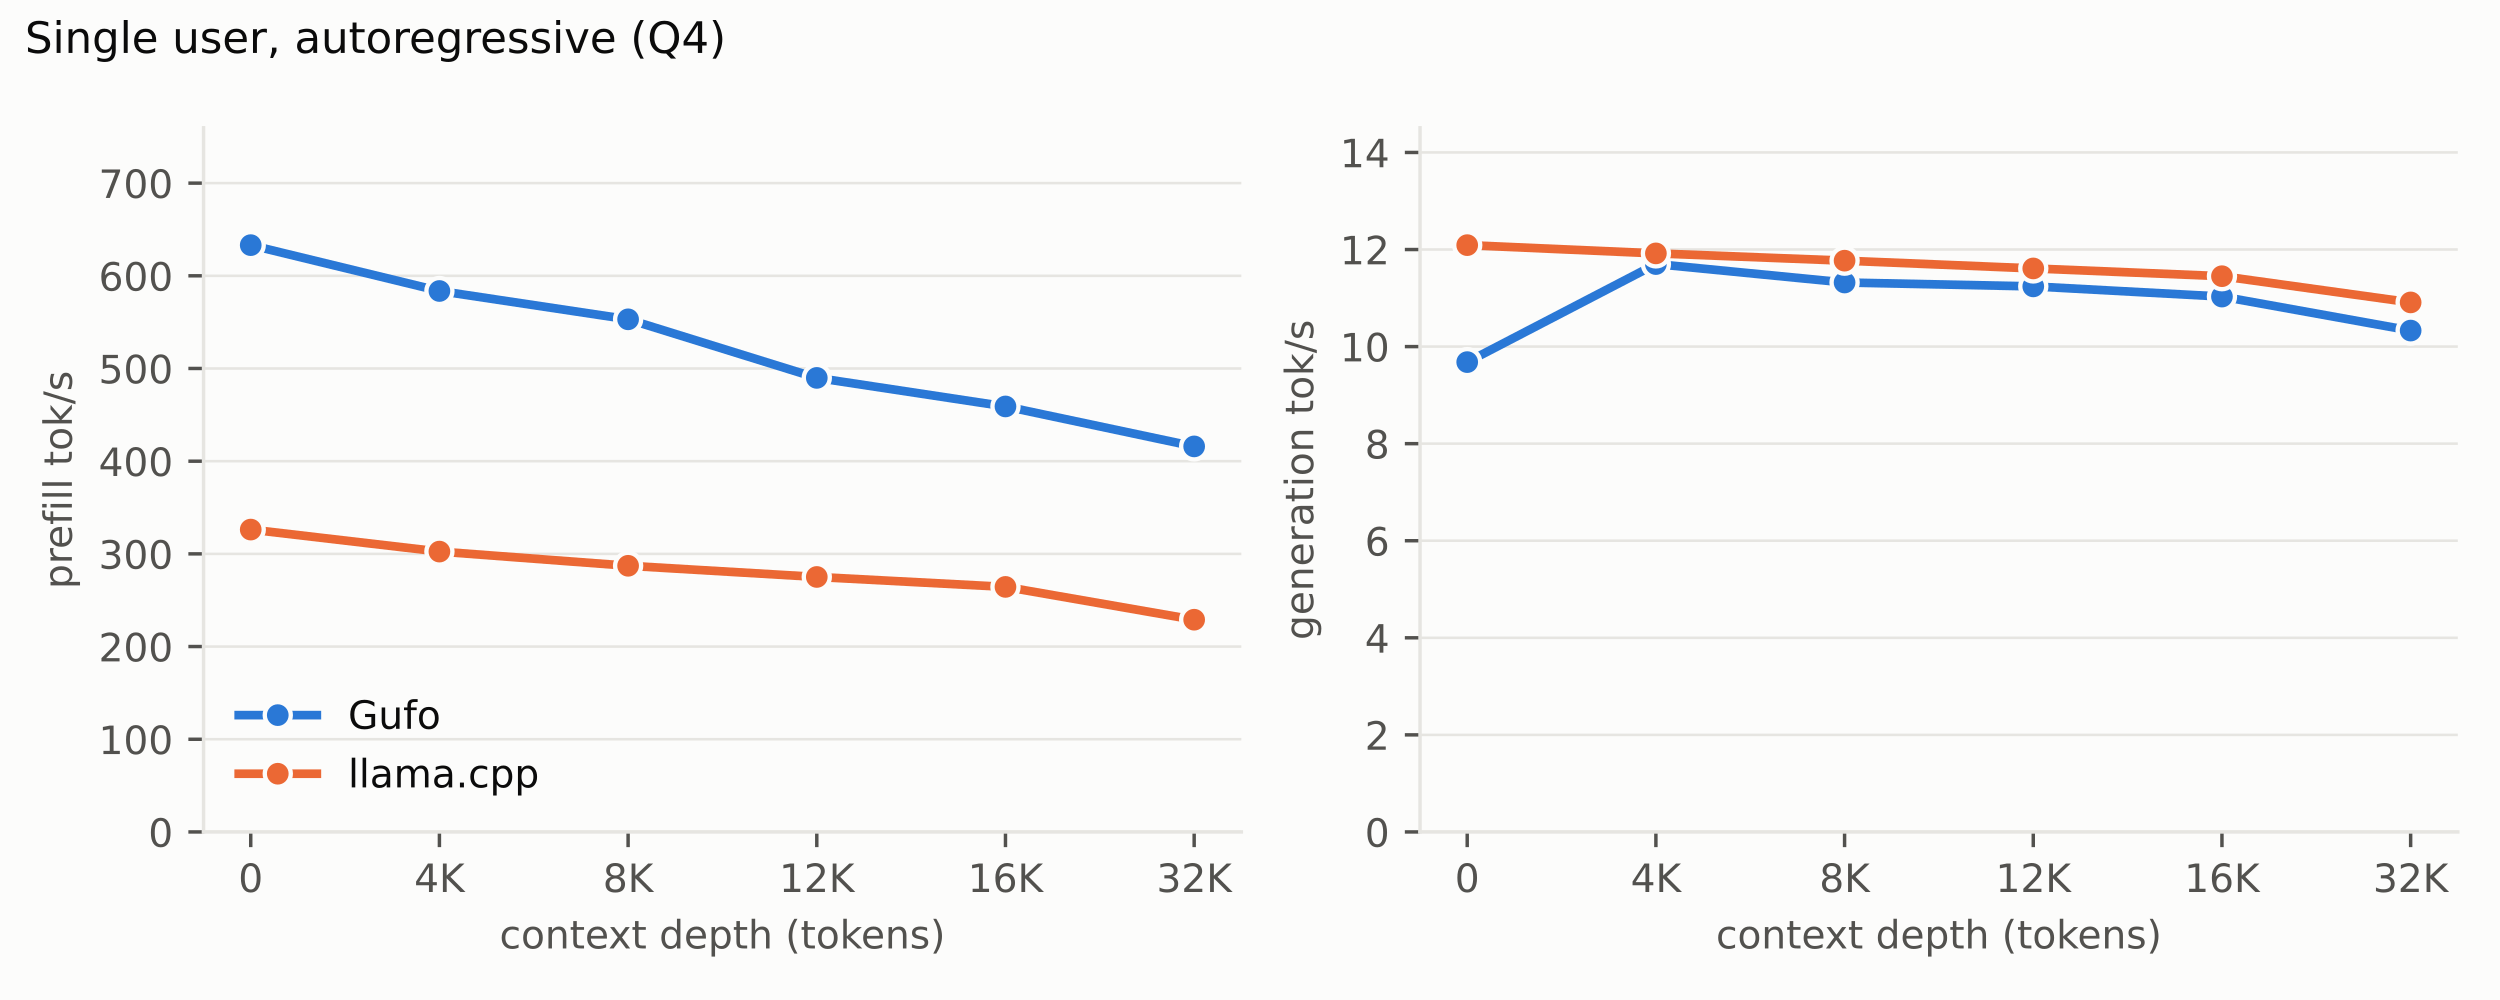
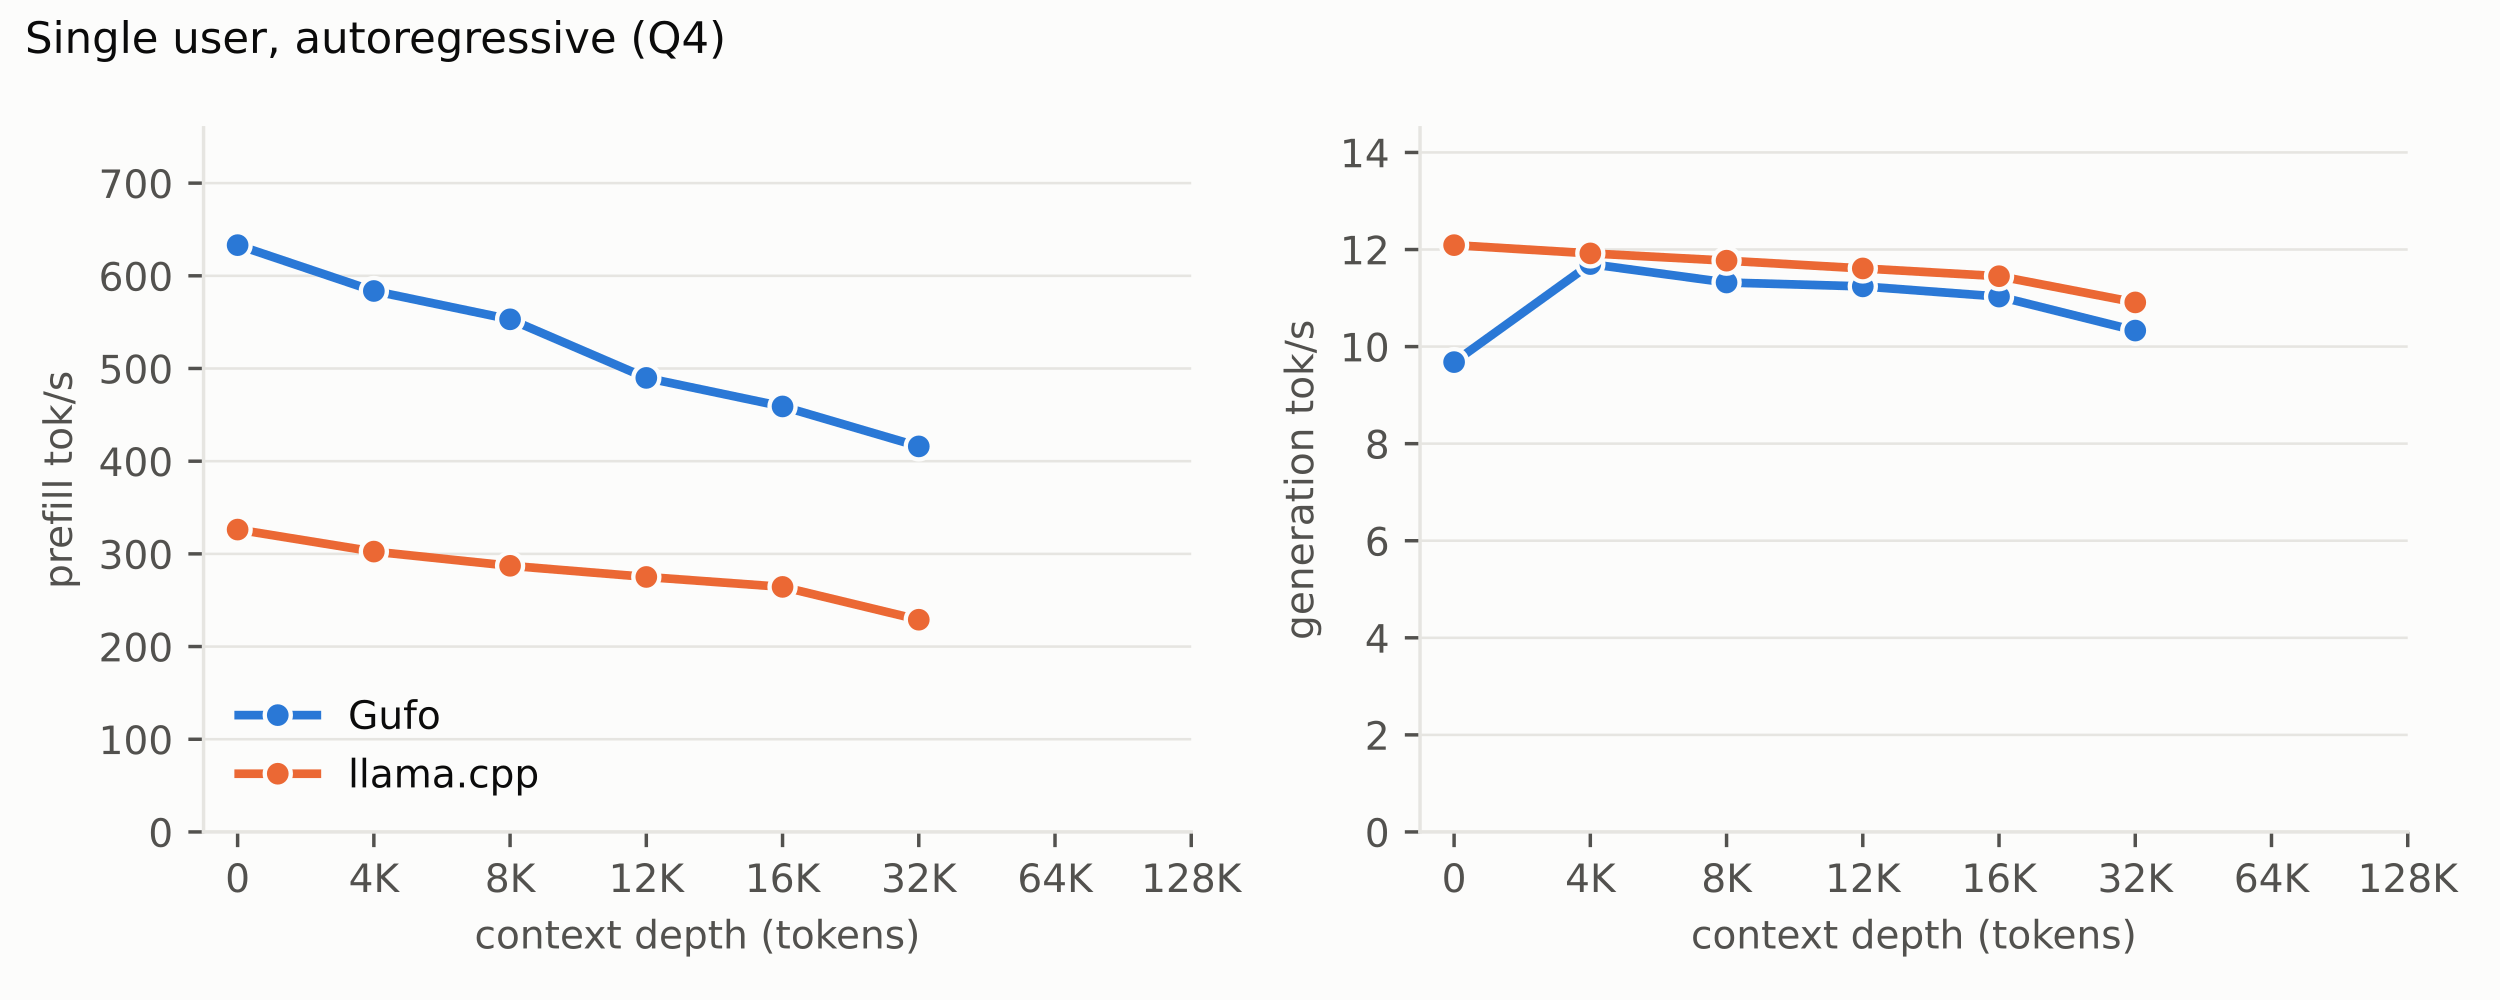
<svg xmlns="http://www.w3.org/2000/svg" xmlns:xlink="http://www.w3.org/1999/xlink" width="576pt" height="230.4pt" viewBox="0 0 576 230.4" version="1.1">
  <defs>
    <style type="text/css">*{stroke-linejoin: round; stroke-linecap: butt}</style>
  </defs>
  <g id="figure_1">
    <g id="patch_1">
      <path d="M 0 230.4  L 576 230.4  L 576 0  L 0 0  z " style="fill: #fcfcfb" />
    </g>
    <g id="axes_1">
      <g id="patch_2">
-         <path d="M 46.899 191.679  L 286.003 191.679  L 286.003 29.441  L 46.899 29.441  z " style="fill: #fcfcfb" />
+         <path d="M 46.899 191.679  L 274.463 191.679  L 274.463 29.441  L 46.899 29.441  z " style="fill: #fcfcfb" />
      </g>
      <g id="matplotlib.axis_1">
        <g id="xtick_1">
          <g id="line2d_1">
            <defs>
              <path id="m1ebf051f68" d="M 0 0  L 0 3.5  " style="stroke: #52514e; stroke-width: 0.8" />
            </defs>
            <g>
-               <use xlink:href="#m1ebf051f68" x="57.768" y="191.679" style="fill: #52514e; stroke: #52514e; stroke-width: 0.8" />
+               <use xlink:href="#m1ebf051f68" x="54.746" y="191.679" style="fill: #52514e; stroke: #52514e; stroke-width: 0.8" />
            </g>
          </g>
          <g id="text_1">
-             <text style="font-size: 9px; font-family: 'DejaVu Sans', 'Bitstream Vera Sans', 'Computer Modern Sans Serif', 'Lucida Grande', 'Verdana', 'Geneva', 'Lucid', 'Arial', 'Helvetica', 'Avant Garde', sans-serif; text-anchor: middle; fill: #52514e" x="57.768" y="205.517" transform="rotate(-0 57.7678 205.5172)">0</text>
+             <text style="font-size: 9px; font-family: 'DejaVu Sans', 'Bitstream Vera Sans', 'Computer Modern Sans Serif', 'Lucida Grande', 'Verdana', 'Geneva', 'Lucid', 'Arial', 'Helvetica', 'Avant Garde', sans-serif; text-anchor: middle; fill: #52514e" x="54.746" y="205.517" transform="rotate(-0 54.74646 205.5172)">0</text>
          </g>
        </g>
        <g id="xtick_2">
          <g id="line2d_2">
            <g>
-               <use xlink:href="#m1ebf051f68" x="101.241" y="191.679" style="fill: #52514e; stroke: #52514e; stroke-width: 0.8" />
+               <use xlink:href="#m1ebf051f68" x="86.135" y="191.679" style="fill: #52514e; stroke: #52514e; stroke-width: 0.8" />
            </g>
          </g>
          <g id="text_2">
-             <text style="font-size: 9px; font-family: 'DejaVu Sans', 'Bitstream Vera Sans', 'Computer Modern Sans Serif', 'Lucida Grande', 'Verdana', 'Geneva', 'Lucid', 'Arial', 'Helvetica', 'Avant Garde', sans-serif; text-anchor: middle; fill: #52514e" x="101.241" y="205.517" transform="rotate(-0 101.2412 205.5172)">4K</text>
+             <text style="font-size: 9px; font-family: 'DejaVu Sans', 'Bitstream Vera Sans', 'Computer Modern Sans Serif', 'Lucida Grande', 'Verdana', 'Geneva', 'Lucid', 'Arial', 'Helvetica', 'Avant Garde', sans-serif; text-anchor: middle; fill: #52514e" x="86.135" y="205.517" transform="rotate(-0 86.1345 205.5172)">4K</text>
          </g>
        </g>
        <g id="xtick_3">
          <g id="line2d_3">
            <g>
-               <use xlink:href="#m1ebf051f68" x="144.715" y="191.679" style="fill: #52514e; stroke: #52514e; stroke-width: 0.8" />
+               <use xlink:href="#m1ebf051f68" x="117.523" y="191.679" style="fill: #52514e; stroke: #52514e; stroke-width: 0.8" />
            </g>
          </g>
          <g id="text_3">
-             <text style="font-size: 9px; font-family: 'DejaVu Sans', 'Bitstream Vera Sans', 'Computer Modern Sans Serif', 'Lucida Grande', 'Verdana', 'Geneva', 'Lucid', 'Arial', 'Helvetica', 'Avant Garde', sans-serif; text-anchor: middle; fill: #52514e" x="144.715" y="205.517" transform="rotate(-0 144.7146 205.5172)">8K</text>
+             <text style="font-size: 9px; font-family: 'DejaVu Sans', 'Bitstream Vera Sans', 'Computer Modern Sans Serif', 'Lucida Grande', 'Verdana', 'Geneva', 'Lucid', 'Arial', 'Helvetica', 'Avant Garde', sans-serif; text-anchor: middle; fill: #52514e" x="117.523" y="205.517" transform="rotate(-0 117.5225 205.5172)">8K</text>
          </g>
        </g>
        <g id="xtick_4">
          <g id="line2d_4">
            <g>
-               <use xlink:href="#m1ebf051f68" x="188.188" y="191.679" style="fill: #52514e; stroke: #52514e; stroke-width: 0.8" />
+               <use xlink:href="#m1ebf051f68" x="148.911" y="191.679" style="fill: #52514e; stroke: #52514e; stroke-width: 0.8" />
            </g>
          </g>
          <g id="text_4">
-             <text style="font-size: 9px; font-family: 'DejaVu Sans', 'Bitstream Vera Sans', 'Computer Modern Sans Serif', 'Lucida Grande', 'Verdana', 'Geneva', 'Lucid', 'Arial', 'Helvetica', 'Avant Garde', sans-serif; text-anchor: middle; fill: #52514e" x="188.188" y="205.517" transform="rotate(-0 188.188 205.5172)">12K</text>
+             <text style="font-size: 9px; font-family: 'DejaVu Sans', 'Bitstream Vera Sans', 'Computer Modern Sans Serif', 'Lucida Grande', 'Verdana', 'Geneva', 'Lucid', 'Arial', 'Helvetica', 'Avant Garde', sans-serif; text-anchor: middle; fill: #52514e" x="148.911" y="205.517" transform="rotate(-0 148.9106 205.5172)">12K</text>
          </g>
        </g>
        <g id="xtick_5">
          <g id="line2d_5">
            <g>
-               <use xlink:href="#m1ebf051f68" x="231.661" y="191.679" style="fill: #52514e; stroke: #52514e; stroke-width: 0.8" />
+               <use xlink:href="#m1ebf051f68" x="180.299" y="191.679" style="fill: #52514e; stroke: #52514e; stroke-width: 0.8" />
            </g>
          </g>
          <g id="text_5">
-             <text style="font-size: 9px; font-family: 'DejaVu Sans', 'Bitstream Vera Sans', 'Computer Modern Sans Serif', 'Lucida Grande', 'Verdana', 'Geneva', 'Lucid', 'Arial', 'Helvetica', 'Avant Garde', sans-serif; text-anchor: middle; fill: #52514e" x="231.661" y="205.517" transform="rotate(-0 231.6614 205.5172)">16K</text>
+             <text style="font-size: 9px; font-family: 'DejaVu Sans', 'Bitstream Vera Sans', 'Computer Modern Sans Serif', 'Lucida Grande', 'Verdana', 'Geneva', 'Lucid', 'Arial', 'Helvetica', 'Avant Garde', sans-serif; text-anchor: middle; fill: #52514e" x="180.299" y="205.517" transform="rotate(-0 180.2986 205.5172)">16K</text>
          </g>
        </g>
        <g id="xtick_6">
          <g id="line2d_6">
            <g>
-               <use xlink:href="#m1ebf051f68" x="275.135" y="191.679" style="fill: #52514e; stroke: #52514e; stroke-width: 0.8" />
+               <use xlink:href="#m1ebf051f68" x="211.687" y="191.679" style="fill: #52514e; stroke: #52514e; stroke-width: 0.8" />
            </g>
          </g>
          <g id="text_6">
-             <text style="font-size: 9px; font-family: 'DejaVu Sans', 'Bitstream Vera Sans', 'Computer Modern Sans Serif', 'Lucida Grande', 'Verdana', 'Geneva', 'Lucid', 'Arial', 'Helvetica', 'Avant Garde', sans-serif; text-anchor: middle; fill: #52514e" x="275.135" y="205.517" transform="rotate(-0 275.1348 205.5172)">32K</text>
-           </g>
-         </g>
-         <g id="text_7">
-           <text style="font-size: 9px; font-family: 'DejaVu Sans', 'Bitstream Vera Sans', 'Computer Modern Sans Serif', 'Lucida Grande', 'Verdana', 'Geneva', 'Lucid', 'Arial', 'Helvetica', 'Avant Garde', sans-serif; text-anchor: middle; fill: #52514e" x="166.451" y="218.518" transform="rotate(-0 166.4513 218.5179)">context depth (tokens)</text>
+             <text style="font-size: 9px; font-family: 'DejaVu Sans', 'Bitstream Vera Sans', 'Computer Modern Sans Serif', 'Lucida Grande', 'Verdana', 'Geneva', 'Lucid', 'Arial', 'Helvetica', 'Avant Garde', sans-serif; text-anchor: middle; fill: #52514e" x="211.687" y="205.517" transform="rotate(-0 211.6867 205.5172)">32K</text>
+           </g>
+         </g>
+         <g id="xtick_7">
+           <g id="line2d_7">
+             <g>
+               <use xlink:href="#m1ebf051f68" x="243.075" y="191.679" style="fill: #52514e; stroke: #52514e; stroke-width: 0.8" />
+             </g>
+           </g>
+           <g id="text_7">
+             <text style="font-size: 9px; font-family: 'DejaVu Sans', 'Bitstream Vera Sans', 'Computer Modern Sans Serif', 'Lucida Grande', 'Verdana', 'Geneva', 'Lucid', 'Arial', 'Helvetica', 'Avant Garde', sans-serif; text-anchor: middle; fill: #52514e" x="243.075" y="205.517" transform="rotate(-0 243.0747 205.5172)">64K</text>
+           </g>
+         </g>
+         <g id="xtick_8">
+           <g id="line2d_8">
+             <g>
+               <use xlink:href="#m1ebf051f68" x="274.463" y="191.679" style="fill: #52514e; stroke: #52514e; stroke-width: 0.8" />
+             </g>
+           </g>
+           <g id="text_8">
+             <text style="font-size: 9px; font-family: 'DejaVu Sans', 'Bitstream Vera Sans', 'Computer Modern Sans Serif', 'Lucida Grande', 'Verdana', 'Geneva', 'Lucid', 'Arial', 'Helvetica', 'Avant Garde', sans-serif; text-anchor: middle; fill: #52514e" x="274.463" y="205.517" transform="rotate(-0 274.4627 205.5172)">128K</text>
+           </g>
+         </g>
+         <g id="text_9">
+           <text style="font-size: 9px; font-family: 'DejaVu Sans', 'Bitstream Vera Sans', 'Computer Modern Sans Serif', 'Lucida Grande', 'Verdana', 'Geneva', 'Lucid', 'Arial', 'Helvetica', 'Avant Garde', sans-serif; text-anchor: middle; fill: #52514e" x="160.681" y="218.518" transform="rotate(-0 160.6811 218.5179)">context depth (tokens)</text>
        </g>
      </g>
      <g id="matplotlib.axis_2">
        <g id="ytick_1">
-           <g id="line2d_7">
-             <path d="M 46.899 191.679  L 286.003 191.679  " clip-path="url(#pf5ccb981f5)" style="fill: none; stroke: #e6e5e1; stroke-width: 0.6; stroke-linecap: square" />
-           </g>
-           <g id="line2d_8">
+           <g id="line2d_9">
+             <path d="M 46.899 191.679  L 274.463 191.679  " clip-path="url(#pd8350e719e)" style="fill: none; stroke: #e6e5e1; stroke-width: 0.6; stroke-linecap: square" />
+           </g>
+           <g id="line2d_10">
            <defs>
              <path id="m680e5b1e24" d="M 0 0  L -3.5 0  " style="stroke: #52514e; stroke-width: 0.8" />
            </defs>
            <g>
              <use xlink:href="#m680e5b1e24" x="46.899" y="191.679" style="fill: #52514e; stroke: #52514e; stroke-width: 0.8" />
            </g>
          </g>
-           <g id="text_8">
+           <g id="text_10">
            <text style="font-size: 9px; font-family: 'DejaVu Sans', 'Bitstream Vera Sans', 'Computer Modern Sans Serif', 'Lucida Grande', 'Verdana', 'Geneva', 'Lucid', 'Arial', 'Helvetica', 'Avant Garde', sans-serif; text-anchor: end; fill: #52514e" x="39.899" y="195.098" transform="rotate(-0 39.89945 195.0982)">0</text>
          </g>
        </g>
        <g id="ytick_2">
-           <g id="line2d_9">
-             <path d="M 46.899 170.324  L 286.003 170.324  " clip-path="url(#pf5ccb981f5)" style="fill: none; stroke: #e6e5e1; stroke-width: 0.6; stroke-linecap: square" />
-           </g>
-           <g id="line2d_10">
+           <g id="line2d_11">
+             <path d="M 46.899 170.324  L 274.463 170.324  " clip-path="url(#pd8350e719e)" style="fill: none; stroke: #e6e5e1; stroke-width: 0.6; stroke-linecap: square" />
+           </g>
+           <g id="line2d_12">
            <g>
              <use xlink:href="#m680e5b1e24" x="46.899" y="170.324" style="fill: #52514e; stroke: #52514e; stroke-width: 0.8" />
            </g>
          </g>
-           <g id="text_9">
+           <g id="text_11">
            <text style="font-size: 9px; font-family: 'DejaVu Sans', 'Bitstream Vera Sans', 'Computer Modern Sans Serif', 'Lucida Grande', 'Verdana', 'Geneva', 'Lucid', 'Arial', 'Helvetica', 'Avant Garde', sans-serif; text-anchor: end; fill: #52514e" x="39.899" y="173.743" transform="rotate(-0 39.89945 173.7425)">100</text>
          </g>
        </g>
        <g id="ytick_3">
-           <g id="line2d_11">
-             <path d="M 46.899 148.968  L 286.003 148.968  " clip-path="url(#pf5ccb981f5)" style="fill: none; stroke: #e6e5e1; stroke-width: 0.6; stroke-linecap: square" />
-           </g>
-           <g id="line2d_12">
+           <g id="line2d_13">
+             <path d="M 46.899 148.968  L 274.463 148.968  " clip-path="url(#pd8350e719e)" style="fill: none; stroke: #e6e5e1; stroke-width: 0.6; stroke-linecap: square" />
+           </g>
+           <g id="line2d_14">
            <g>
              <use xlink:href="#m680e5b1e24" x="46.899" y="148.968" style="fill: #52514e; stroke: #52514e; stroke-width: 0.8" />
            </g>
          </g>
-           <g id="text_10">
+           <g id="text_12">
            <text style="font-size: 9px; font-family: 'DejaVu Sans', 'Bitstream Vera Sans', 'Computer Modern Sans Serif', 'Lucida Grande', 'Verdana', 'Geneva', 'Lucid', 'Arial', 'Helvetica', 'Avant Garde', sans-serif; text-anchor: end; fill: #52514e" x="39.899" y="152.387" transform="rotate(-0 39.89945 152.3868)">200</text>
          </g>
        </g>
        <g id="ytick_4">
-           <g id="line2d_13">
-             <path d="M 46.899 127.612  L 286.003 127.612  " clip-path="url(#pf5ccb981f5)" style="fill: none; stroke: #e6e5e1; stroke-width: 0.6; stroke-linecap: square" />
-           </g>
-           <g id="line2d_14">
+           <g id="line2d_15">
+             <path d="M 46.899 127.612  L 274.463 127.612  " clip-path="url(#pd8350e719e)" style="fill: none; stroke: #e6e5e1; stroke-width: 0.6; stroke-linecap: square" />
+           </g>
+           <g id="line2d_16">
            <g>
              <use xlink:href="#m680e5b1e24" x="46.899" y="127.612" style="fill: #52514e; stroke: #52514e; stroke-width: 0.8" />
            </g>
          </g>
-           <g id="text_11">
+           <g id="text_13">
            <text style="font-size: 9px; font-family: 'DejaVu Sans', 'Bitstream Vera Sans', 'Computer Modern Sans Serif', 'Lucida Grande', 'Verdana', 'Geneva', 'Lucid', 'Arial', 'Helvetica', 'Avant Garde', sans-serif; text-anchor: end; fill: #52514e" x="39.899" y="131.031" transform="rotate(-0 39.89945 131.0311)">300</text>
          </g>
        </g>
        <g id="ytick_5">
-           <g id="line2d_15">
-             <path d="M 46.899 106.256  L 286.003 106.256  " clip-path="url(#pf5ccb981f5)" style="fill: none; stroke: #e6e5e1; stroke-width: 0.6; stroke-linecap: square" />
-           </g>
-           <g id="line2d_16">
+           <g id="line2d_17">
+             <path d="M 46.899 106.256  L 274.463 106.256  " clip-path="url(#pd8350e719e)" style="fill: none; stroke: #e6e5e1; stroke-width: 0.6; stroke-linecap: square" />
+           </g>
+           <g id="line2d_18">
            <g>
              <use xlink:href="#m680e5b1e24" x="46.899" y="106.256" style="fill: #52514e; stroke: #52514e; stroke-width: 0.8" />
            </g>
          </g>
-           <g id="text_12">
+           <g id="text_14">
            <text style="font-size: 9px; font-family: 'DejaVu Sans', 'Bitstream Vera Sans', 'Computer Modern Sans Serif', 'Lucida Grande', 'Verdana', 'Geneva', 'Lucid', 'Arial', 'Helvetica', 'Avant Garde', sans-serif; text-anchor: end; fill: #52514e" x="39.899" y="109.675" transform="rotate(-0 39.89945 109.6754)">400</text>
          </g>
        </g>
        <g id="ytick_6">
-           <g id="line2d_17">
-             <path d="M 46.899 84.901  L 286.003 84.901  " clip-path="url(#pf5ccb981f5)" style="fill: none; stroke: #e6e5e1; stroke-width: 0.6; stroke-linecap: square" />
-           </g>
-           <g id="line2d_18">
+           <g id="line2d_19">
+             <path d="M 46.899 84.901  L 274.463 84.901  " clip-path="url(#pd8350e719e)" style="fill: none; stroke: #e6e5e1; stroke-width: 0.6; stroke-linecap: square" />
+           </g>
+           <g id="line2d_20">
            <g>
              <use xlink:href="#m680e5b1e24" x="46.899" y="84.901" style="fill: #52514e; stroke: #52514e; stroke-width: 0.8" />
            </g>
          </g>
-           <g id="text_13">
+           <g id="text_15">
            <text style="font-size: 9px; font-family: 'DejaVu Sans', 'Bitstream Vera Sans', 'Computer Modern Sans Serif', 'Lucida Grande', 'Verdana', 'Geneva', 'Lucid', 'Arial', 'Helvetica', 'Avant Garde', sans-serif; text-anchor: end; fill: #52514e" x="39.899" y="88.32" transform="rotate(-0 39.89945 88.31967)">500</text>
          </g>
        </g>
        <g id="ytick_7">
-           <g id="line2d_19">
-             <path d="M 46.899 63.545  L 286.003 63.545  " clip-path="url(#pf5ccb981f5)" style="fill: none; stroke: #e6e5e1; stroke-width: 0.6; stroke-linecap: square" />
-           </g>
-           <g id="line2d_20">
+           <g id="line2d_21">
+             <path d="M 46.899 63.545  L 274.463 63.545  " clip-path="url(#pd8350e719e)" style="fill: none; stroke: #e6e5e1; stroke-width: 0.6; stroke-linecap: square" />
+           </g>
+           <g id="line2d_22">
            <g>
              <use xlink:href="#m680e5b1e24" x="46.899" y="63.545" style="fill: #52514e; stroke: #52514e; stroke-width: 0.8" />
            </g>
          </g>
-           <g id="text_14">
+           <g id="text_16">
            <text style="font-size: 9px; font-family: 'DejaVu Sans', 'Bitstream Vera Sans', 'Computer Modern Sans Serif', 'Lucida Grande', 'Verdana', 'Geneva', 'Lucid', 'Arial', 'Helvetica', 'Avant Garde', sans-serif; text-anchor: end; fill: #52514e" x="39.899" y="66.964" transform="rotate(-0 39.89945 66.96395)">600</text>
          </g>
        </g>
        <g id="ytick_8">
-           <g id="line2d_21">
-             <path d="M 46.899 42.189  L 286.003 42.189  " clip-path="url(#pf5ccb981f5)" style="fill: none; stroke: #e6e5e1; stroke-width: 0.6; stroke-linecap: square" />
-           </g>
-           <g id="line2d_22">
+           <g id="line2d_23">
+             <path d="M 46.899 42.189  L 274.463 42.189  " clip-path="url(#pd8350e719e)" style="fill: none; stroke: #e6e5e1; stroke-width: 0.6; stroke-linecap: square" />
+           </g>
+           <g id="line2d_24">
            <g>
              <use xlink:href="#m680e5b1e24" x="46.899" y="42.189" style="fill: #52514e; stroke: #52514e; stroke-width: 0.8" />
            </g>
          </g>
-           <g id="text_15">
+           <g id="text_17">
            <text style="font-size: 9px; font-family: 'DejaVu Sans', 'Bitstream Vera Sans', 'Computer Modern Sans Serif', 'Lucida Grande', 'Verdana', 'Geneva', 'Lucid', 'Arial', 'Helvetica', 'Avant Garde', sans-serif; text-anchor: end; fill: #52514e" x="39.899" y="45.608" transform="rotate(-0 39.89945 45.60823)">700</text>
          </g>
        </g>
-         <g id="text_16">
+         <g id="text_18">
          <text style="font-size: 9px; font-family: 'DejaVu Sans', 'Bitstream Vera Sans', 'Computer Modern Sans Serif', 'Lucida Grande', 'Verdana', 'Geneva', 'Lucid', 'Arial', 'Helvetica', 'Avant Garde', sans-serif; text-anchor: middle; fill: #52514e" x="16.559" y="110.56" transform="rotate(-90 16.55859 110.56)">prefill tok/s</text>
        </g>
      </g>
-       <g id="line2d_23">
-         <path d="M 57.768 56.481  L 101.241 67.045  L 144.715 73.572  L 188.188 87.068  L 231.661 93.646  L 275.135 102.852  " clip-path="url(#pf5ccb981f5)" style="fill: none; stroke: #2a78d6; stroke-width: 2; stroke-linecap: square" />
+       <g id="line2d_25">
+         <path d="M 54.746 56.481  L 86.135 67.045  L 117.523 73.572  L 148.911 87.068  L 180.299 93.646  L 211.687 102.852  " clip-path="url(#pd8350e719e)" style="fill: none; stroke: #2a78d6; stroke-width: 2; stroke-linecap: square" />
        <defs>
          <path id="m91930ba968" d="M 0 3  C 0.796 3 1.559 2.684 2.121 2.121  C 2.684 1.559 3 0.796 3 0  C 3 -0.796 2.684 -1.559 2.121 -2.121  C 1.559 -2.684 0.796 -3 0 -3  C -0.796 -3 -1.559 -2.684 -2.121 -2.121  C -2.684 -1.559 -3 -0.796 -3 0  C -3 0.796 -2.684 1.559 -2.121 2.121  C -1.559 2.684 -0.796 3 0 3  z " style="stroke: #fcfcfb" />
        </defs>
-         <g clip-path="url(#pf5ccb981f5)">
-           <use xlink:href="#m91930ba968" x="57.768" y="56.481" style="fill: #2a78d6; stroke: #fcfcfb" />
-           <use xlink:href="#m91930ba968" x="101.241" y="67.045" style="fill: #2a78d6; stroke: #fcfcfb" />
-           <use xlink:href="#m91930ba968" x="144.715" y="73.572" style="fill: #2a78d6; stroke: #fcfcfb" />
-           <use xlink:href="#m91930ba968" x="188.188" y="87.068" style="fill: #2a78d6; stroke: #fcfcfb" />
-           <use xlink:href="#m91930ba968" x="231.661" y="93.646" style="fill: #2a78d6; stroke: #fcfcfb" />
-           <use xlink:href="#m91930ba968" x="275.135" y="102.852" style="fill: #2a78d6; stroke: #fcfcfb" />
-         </g>
-       </g>
-       <g id="line2d_24">
-         <path d="M 57.768 122.015  L 101.241 127.087  L 144.715 130.358  L 188.188 132.932  L 231.661 135.223  L 275.135 142.783  " clip-path="url(#pf5ccb981f5)" style="fill: none; stroke: #eb6834; stroke-width: 2; stroke-linecap: square" />
+         <g clip-path="url(#pd8350e719e)">
+           <use xlink:href="#m91930ba968" x="54.746" y="56.481" style="fill: #2a78d6; stroke: #fcfcfb" />
+           <use xlink:href="#m91930ba968" x="86.135" y="67.045" style="fill: #2a78d6; stroke: #fcfcfb" />
+           <use xlink:href="#m91930ba968" x="117.523" y="73.572" style="fill: #2a78d6; stroke: #fcfcfb" />
+           <use xlink:href="#m91930ba968" x="148.911" y="87.068" style="fill: #2a78d6; stroke: #fcfcfb" />
+           <use xlink:href="#m91930ba968" x="180.299" y="93.646" style="fill: #2a78d6; stroke: #fcfcfb" />
+           <use xlink:href="#m91930ba968" x="211.687" y="102.852" style="fill: #2a78d6; stroke: #fcfcfb" />
+         </g>
+       </g>
+       <g id="line2d_26">
+         <path d="M 54.746 122.015  L 86.135 127.087  L 117.523 130.358  L 148.911 132.932  L 180.299 135.223  L 211.687 142.783  " clip-path="url(#pd8350e719e)" style="fill: none; stroke: #eb6834; stroke-width: 2; stroke-linecap: square" />
        <defs>
          <path id="ma0614988b8" d="M 0 3  C 0.796 3 1.559 2.684 2.121 2.121  C 2.684 1.559 3 0.796 3 0  C 3 -0.796 2.684 -1.559 2.121 -2.121  C 1.559 -2.684 0.796 -3 0 -3  C -0.796 -3 -1.559 -2.684 -2.121 -2.121  C -2.684 -1.559 -3 -0.796 -3 0  C -3 0.796 -2.684 1.559 -2.121 2.121  C -1.559 2.684 -0.796 3 0 3  z " style="stroke: #fcfcfb" />
        </defs>
-         <g clip-path="url(#pf5ccb981f5)">
-           <use xlink:href="#ma0614988b8" x="57.768" y="122.015" style="fill: #eb6834; stroke: #fcfcfb" />
-           <use xlink:href="#ma0614988b8" x="101.241" y="127.087" style="fill: #eb6834; stroke: #fcfcfb" />
-           <use xlink:href="#ma0614988b8" x="144.715" y="130.358" style="fill: #eb6834; stroke: #fcfcfb" />
-           <use xlink:href="#ma0614988b8" x="188.188" y="132.932" style="fill: #eb6834; stroke: #fcfcfb" />
-           <use xlink:href="#ma0614988b8" x="231.661" y="135.223" style="fill: #eb6834; stroke: #fcfcfb" />
-           <use xlink:href="#ma0614988b8" x="275.135" y="142.783" style="fill: #eb6834; stroke: #fcfcfb" />
+         <g clip-path="url(#pd8350e719e)">
+           <use xlink:href="#ma0614988b8" x="54.746" y="122.015" style="fill: #eb6834; stroke: #fcfcfb" />
+           <use xlink:href="#ma0614988b8" x="86.135" y="127.087" style="fill: #eb6834; stroke: #fcfcfb" />
+           <use xlink:href="#ma0614988b8" x="117.523" y="130.358" style="fill: #eb6834; stroke: #fcfcfb" />
+           <use xlink:href="#ma0614988b8" x="148.911" y="132.932" style="fill: #eb6834; stroke: #fcfcfb" />
+           <use xlink:href="#ma0614988b8" x="180.299" y="135.223" style="fill: #eb6834; stroke: #fcfcfb" />
+           <use xlink:href="#ma0614988b8" x="211.687" y="142.783" style="fill: #eb6834; stroke: #fcfcfb" />
        </g>
      </g>
      <g id="patch_3">
        <path d="M 46.899 191.679  L 46.899 29.441  " style="fill: none; stroke: #e6e5e1; stroke-width: 0.8; stroke-linejoin: miter; stroke-linecap: square" />
      </g>
      <g id="patch_4">
-         <path d="M 46.899 191.679  L 286.003 191.679  " style="fill: none; stroke: #e6e5e1; stroke-width: 0.8; stroke-linejoin: miter; stroke-linecap: square" />
+         <path d="M 46.899 191.679  L 274.463 191.679  " style="fill: none; stroke: #e6e5e1; stroke-width: 0.8; stroke-linejoin: miter; stroke-linecap: square" />
      </g>
      <g id="legend_1">
-         <g id="line2d_25">
+         <g id="line2d_27">
          <path d="M 54.999 164.766  L 63.999 164.766  L 72.999 164.766  " style="fill: none; stroke: #2a78d6; stroke-width: 2; stroke-linecap: square" />
          <g>
            <use xlink:href="#m91930ba968" x="63.999" y="164.766" style="fill: #2a78d6; stroke: #fcfcfb" />
          </g>
        </g>
-         <g id="text_17">
+         <g id="text_19">
          <text style="font-size: 9px; font-family: 'DejaVu Sans', 'Bitstream Vera Sans', 'Computer Modern Sans Serif', 'Lucida Grande', 'Verdana', 'Geneva', 'Lucid', 'Arial', 'Helvetica', 'Avant Garde', sans-serif; text-anchor: start; fill: #0b0b0b" x="80.199" y="167.916" transform="rotate(-0 80.19945 167.9165)">Gufo</text>
        </g>
-         <g id="line2d_26">
+         <g id="line2d_28">
          <path d="M 54.999 178.267  L 63.999 178.267  L 72.999 178.267  " style="fill: none; stroke: #eb6834; stroke-width: 2; stroke-linecap: square" />
          <g>
            <use xlink:href="#ma0614988b8" x="63.999" y="178.267" style="fill: #eb6834; stroke: #fcfcfb" />
          </g>
        </g>
-         <g id="text_18">
+         <g id="text_20">
          <text style="font-size: 9px; font-family: 'DejaVu Sans', 'Bitstream Vera Sans', 'Computer Modern Sans Serif', 'Lucida Grande', 'Verdana', 'Geneva', 'Lucid', 'Arial', 'Helvetica', 'Avant Garde', sans-serif; text-anchor: start; fill: #0b0b0b" x="80.199" y="181.417" transform="rotate(-0 80.19945 181.4172)">llama.cpp</text>
        </g>
      </g>
    </g>
    <g id="axes_2">
      <g id="patch_5">
-         <path d="M 327.176 191.679  L 566.28 191.679  L 566.28 29.441  L 327.176 29.441  z " style="fill: #fcfcfb" />
+         <path d="M 327.176 191.679  L 554.74 191.679  L 554.74 29.441  L 327.176 29.441  z " style="fill: #fcfcfb" />
      </g>
      <g id="matplotlib.axis_3">
-         <g id="xtick_7">
-           <g id="line2d_27">
-             <g>
-               <use xlink:href="#m1ebf051f68" x="338.045" y="191.679" style="fill: #52514e; stroke: #52514e; stroke-width: 0.8" />
-             </g>
-           </g>
-           <g id="text_19">
-             <text style="font-size: 9px; font-family: 'DejaVu Sans', 'Bitstream Vera Sans', 'Computer Modern Sans Serif', 'Lucida Grande', 'Verdana', 'Geneva', 'Lucid', 'Arial', 'Helvetica', 'Avant Garde', sans-serif; text-anchor: middle; fill: #52514e" x="338.045" y="205.517" transform="rotate(-0 338.0447 205.5172)">0</text>
-           </g>
-         </g>
-         <g id="xtick_8">
-           <g id="line2d_28">
-             <g>
-               <use xlink:href="#m1ebf051f68" x="381.518" y="191.679" style="fill: #52514e; stroke: #52514e; stroke-width: 0.8" />
-             </g>
-           </g>
-           <g id="text_20">
-             <text style="font-size: 9px; font-family: 'DejaVu Sans', 'Bitstream Vera Sans', 'Computer Modern Sans Serif', 'Lucida Grande', 'Verdana', 'Geneva', 'Lucid', 'Arial', 'Helvetica', 'Avant Garde', sans-serif; text-anchor: middle; fill: #52514e" x="381.518" y="205.517" transform="rotate(-0 381.5181 205.5172)">4K</text>
-           </g>
-         </g>
        <g id="xtick_9">
          <g id="line2d_29">
            <g>
-               <use xlink:href="#m1ebf051f68" x="424.991" y="191.679" style="fill: #52514e; stroke: #52514e; stroke-width: 0.8" />
+               <use xlink:href="#m1ebf051f68" x="335.023" y="191.679" style="fill: #52514e; stroke: #52514e; stroke-width: 0.8" />
            </g>
          </g>
          <g id="text_21">
-             <text style="font-size: 9px; font-family: 'DejaVu Sans', 'Bitstream Vera Sans', 'Computer Modern Sans Serif', 'Lucida Grande', 'Verdana', 'Geneva', 'Lucid', 'Arial', 'Helvetica', 'Avant Garde', sans-serif; text-anchor: middle; fill: #52514e" x="424.991" y="205.517" transform="rotate(-0 424.9915 205.5172)">8K</text>
+             <text style="font-size: 9px; font-family: 'DejaVu Sans', 'Bitstream Vera Sans', 'Computer Modern Sans Serif', 'Lucida Grande', 'Verdana', 'Geneva', 'Lucid', 'Arial', 'Helvetica', 'Avant Garde', sans-serif; text-anchor: middle; fill: #52514e" x="335.023" y="205.517" transform="rotate(-0 335.0233 205.5172)">0</text>
          </g>
        </g>
        <g id="xtick_10">
          <g id="line2d_30">
            <g>
-               <use xlink:href="#m1ebf051f68" x="468.465" y="191.679" style="fill: #52514e; stroke: #52514e; stroke-width: 0.8" />
+               <use xlink:href="#m1ebf051f68" x="366.411" y="191.679" style="fill: #52514e; stroke: #52514e; stroke-width: 0.8" />
            </g>
          </g>
          <g id="text_22">
-             <text style="font-size: 9px; font-family: 'DejaVu Sans', 'Bitstream Vera Sans', 'Computer Modern Sans Serif', 'Lucida Grande', 'Verdana', 'Geneva', 'Lucid', 'Arial', 'Helvetica', 'Avant Garde', sans-serif; text-anchor: middle; fill: #52514e" x="468.465" y="205.517" transform="rotate(-0 468.4649 205.5172)">12K</text>
+             <text style="font-size: 9px; font-family: 'DejaVu Sans', 'Bitstream Vera Sans', 'Computer Modern Sans Serif', 'Lucida Grande', 'Verdana', 'Geneva', 'Lucid', 'Arial', 'Helvetica', 'Avant Garde', sans-serif; text-anchor: middle; fill: #52514e" x="366.411" y="205.517" transform="rotate(-0 366.4114 205.5172)">4K</text>
          </g>
        </g>
        <g id="xtick_11">
          <g id="line2d_31">
            <g>
-               <use xlink:href="#m1ebf051f68" x="511.938" y="191.679" style="fill: #52514e; stroke: #52514e; stroke-width: 0.8" />
+               <use xlink:href="#m1ebf051f68" x="397.799" y="191.679" style="fill: #52514e; stroke: #52514e; stroke-width: 0.8" />
            </g>
          </g>
          <g id="text_23">
-             <text style="font-size: 9px; font-family: 'DejaVu Sans', 'Bitstream Vera Sans', 'Computer Modern Sans Serif', 'Lucida Grande', 'Verdana', 'Geneva', 'Lucid', 'Arial', 'Helvetica', 'Avant Garde', sans-serif; text-anchor: middle; fill: #52514e" x="511.938" y="205.517" transform="rotate(-0 511.9383 205.5172)">16K</text>
+             <text style="font-size: 9px; font-family: 'DejaVu Sans', 'Bitstream Vera Sans', 'Computer Modern Sans Serif', 'Lucida Grande', 'Verdana', 'Geneva', 'Lucid', 'Arial', 'Helvetica', 'Avant Garde', sans-serif; text-anchor: middle; fill: #52514e" x="397.799" y="205.517" transform="rotate(-0 397.7994 205.5172)">8K</text>
          </g>
        </g>
        <g id="xtick_12">
          <g id="line2d_32">
            <g>
-               <use xlink:href="#m1ebf051f68" x="555.412" y="191.679" style="fill: #52514e; stroke: #52514e; stroke-width: 0.8" />
+               <use xlink:href="#m1ebf051f68" x="429.187" y="191.679" style="fill: #52514e; stroke: #52514e; stroke-width: 0.8" />
            </g>
          </g>
          <g id="text_24">
-             <text style="font-size: 9px; font-family: 'DejaVu Sans', 'Bitstream Vera Sans', 'Computer Modern Sans Serif', 'Lucida Grande', 'Verdana', 'Geneva', 'Lucid', 'Arial', 'Helvetica', 'Avant Garde', sans-serif; text-anchor: middle; fill: #52514e" x="555.412" y="205.517" transform="rotate(-0 555.4117 205.5172)">32K</text>
-           </g>
-         </g>
-         <g id="text_25">
-           <text style="font-size: 9px; font-family: 'DejaVu Sans', 'Bitstream Vera Sans', 'Computer Modern Sans Serif', 'Lucida Grande', 'Verdana', 'Geneva', 'Lucid', 'Arial', 'Helvetica', 'Avant Garde', sans-serif; text-anchor: middle; fill: #52514e" x="446.728" y="218.518" transform="rotate(-0 446.7282 218.5179)">context depth (tokens)</text>
+             <text style="font-size: 9px; font-family: 'DejaVu Sans', 'Bitstream Vera Sans', 'Computer Modern Sans Serif', 'Lucida Grande', 'Verdana', 'Geneva', 'Lucid', 'Arial', 'Helvetica', 'Avant Garde', sans-serif; text-anchor: middle; fill: #52514e" x="429.187" y="205.517" transform="rotate(-0 429.1875 205.5172)">12K</text>
+           </g>
+         </g>
+         <g id="xtick_13">
+           <g id="line2d_33">
+             <g>
+               <use xlink:href="#m1ebf051f68" x="460.575" y="191.679" style="fill: #52514e; stroke: #52514e; stroke-width: 0.8" />
+             </g>
+           </g>
+           <g id="text_25">
+             <text style="font-size: 9px; font-family: 'DejaVu Sans', 'Bitstream Vera Sans', 'Computer Modern Sans Serif', 'Lucida Grande', 'Verdana', 'Geneva', 'Lucid', 'Arial', 'Helvetica', 'Avant Garde', sans-serif; text-anchor: middle; fill: #52514e" x="460.575" y="205.517" transform="rotate(-0 460.5755 205.5172)">16K</text>
+           </g>
+         </g>
+         <g id="xtick_14">
+           <g id="line2d_34">
+             <g>
+               <use xlink:href="#m1ebf051f68" x="491.964" y="191.679" style="fill: #52514e; stroke: #52514e; stroke-width: 0.8" />
+             </g>
+           </g>
+           <g id="text_26">
+             <text style="font-size: 9px; font-family: 'DejaVu Sans', 'Bitstream Vera Sans', 'Computer Modern Sans Serif', 'Lucida Grande', 'Verdana', 'Geneva', 'Lucid', 'Arial', 'Helvetica', 'Avant Garde', sans-serif; text-anchor: middle; fill: #52514e" x="491.964" y="205.517" transform="rotate(-0 491.9635 205.5172)">32K</text>
+           </g>
+         </g>
+         <g id="xtick_15">
+           <g id="line2d_35">
+             <g>
+               <use xlink:href="#m1ebf051f68" x="523.352" y="191.679" style="fill: #52514e; stroke: #52514e; stroke-width: 0.8" />
+             </g>
+           </g>
+           <g id="text_27">
+             <text style="font-size: 9px; font-family: 'DejaVu Sans', 'Bitstream Vera Sans', 'Computer Modern Sans Serif', 'Lucida Grande', 'Verdana', 'Geneva', 'Lucid', 'Arial', 'Helvetica', 'Avant Garde', sans-serif; text-anchor: middle; fill: #52514e" x="523.352" y="205.517" transform="rotate(-0 523.3516 205.5172)">64K</text>
+           </g>
+         </g>
+         <g id="xtick_16">
+           <g id="line2d_36">
+             <g>
+               <use xlink:href="#m1ebf051f68" x="554.74" y="191.679" style="fill: #52514e; stroke: #52514e; stroke-width: 0.8" />
+             </g>
+           </g>
+           <g id="text_28">
+             <text style="font-size: 9px; font-family: 'DejaVu Sans', 'Bitstream Vera Sans', 'Computer Modern Sans Serif', 'Lucida Grande', 'Verdana', 'Geneva', 'Lucid', 'Arial', 'Helvetica', 'Avant Garde', sans-serif; text-anchor: middle; fill: #52514e" x="554.74" y="205.517" transform="rotate(-0 554.7396 205.5172)">128K</text>
+           </g>
+         </g>
+         <g id="text_29">
+           <text style="font-size: 9px; font-family: 'DejaVu Sans', 'Bitstream Vera Sans', 'Computer Modern Sans Serif', 'Lucida Grande', 'Verdana', 'Geneva', 'Lucid', 'Arial', 'Helvetica', 'Avant Garde', sans-serif; text-anchor: middle; fill: #52514e" x="440.958" y="218.518" transform="rotate(-0 440.958 218.5179)">context depth (tokens)</text>
        </g>
      </g>
      <g id="matplotlib.axis_4">
        <g id="ytick_9">
-           <g id="line2d_33">
-             <path d="M 327.176 191.679  L 566.28 191.679  " clip-path="url(#p8a17e1420d)" style="fill: none; stroke: #e6e5e1; stroke-width: 0.6; stroke-linecap: square" />
-           </g>
-           <g id="line2d_34">
+           <g id="line2d_37">
+             <path d="M 327.176 191.679  L 554.74 191.679  " clip-path="url(#p8ebd84b0a8)" style="fill: none; stroke: #e6e5e1; stroke-width: 0.6; stroke-linecap: square" />
+           </g>
+           <g id="line2d_38">
            <g>
              <use xlink:href="#m680e5b1e24" x="327.176" y="191.679" style="fill: #52514e; stroke: #52514e; stroke-width: 0.8" />
            </g>
          </g>
-           <g id="text_26">
+           <g id="text_30">
            <text style="font-size: 9px; font-family: 'DejaVu Sans', 'Bitstream Vera Sans', 'Computer Modern Sans Serif', 'Lucida Grande', 'Verdana', 'Geneva', 'Lucid', 'Arial', 'Helvetica', 'Avant Garde', sans-serif; text-anchor: end; fill: #52514e" x="320.176" y="195.098" transform="rotate(-0 320.1763 195.0982)">0</text>
          </g>
        </g>
        <g id="ytick_10">
-           <g id="line2d_35">
-             <path d="M 327.176 169.314  L 566.28 169.314  " clip-path="url(#p8a17e1420d)" style="fill: none; stroke: #e6e5e1; stroke-width: 0.6; stroke-linecap: square" />
-           </g>
-           <g id="line2d_36">
+           <g id="line2d_39">
+             <path d="M 327.176 169.314  L 554.74 169.314  " clip-path="url(#p8ebd84b0a8)" style="fill: none; stroke: #e6e5e1; stroke-width: 0.6; stroke-linecap: square" />
+           </g>
+           <g id="line2d_40">
            <g>
              <use xlink:href="#m680e5b1e24" x="327.176" y="169.314" style="fill: #52514e; stroke: #52514e; stroke-width: 0.8" />
            </g>
          </g>
-           <g id="text_27">
+           <g id="text_31">
            <text style="font-size: 9px; font-family: 'DejaVu Sans', 'Bitstream Vera Sans', 'Computer Modern Sans Serif', 'Lucida Grande', 'Verdana', 'Geneva', 'Lucid', 'Arial', 'Helvetica', 'Avant Garde', sans-serif; text-anchor: end; fill: #52514e" x="320.176" y="172.733" transform="rotate(-0 320.1763 172.7329)">2</text>
          </g>
        </g>
        <g id="ytick_11">
-           <g id="line2d_37">
-             <path d="M 327.176 146.949  L 566.28 146.949  " clip-path="url(#p8a17e1420d)" style="fill: none; stroke: #e6e5e1; stroke-width: 0.6; stroke-linecap: square" />
-           </g>
-           <g id="line2d_38">
+           <g id="line2d_41">
+             <path d="M 327.176 146.949  L 554.74 146.949  " clip-path="url(#p8ebd84b0a8)" style="fill: none; stroke: #e6e5e1; stroke-width: 0.6; stroke-linecap: square" />
+           </g>
+           <g id="line2d_42">
            <g>
              <use xlink:href="#m680e5b1e24" x="327.176" y="146.949" style="fill: #52514e; stroke: #52514e; stroke-width: 0.8" />
            </g>
          </g>
-           <g id="text_28">
+           <g id="text_32">
            <text style="font-size: 9px; font-family: 'DejaVu Sans', 'Bitstream Vera Sans', 'Computer Modern Sans Serif', 'Lucida Grande', 'Verdana', 'Geneva', 'Lucid', 'Arial', 'Helvetica', 'Avant Garde', sans-serif; text-anchor: end; fill: #52514e" x="320.176" y="150.367" transform="rotate(-0 320.1763 150.3675)">4</text>
          </g>
        </g>
        <g id="ytick_12">
-           <g id="line2d_39">
-             <path d="M 327.176 124.583  L 566.28 124.583  " clip-path="url(#p8a17e1420d)" style="fill: none; stroke: #e6e5e1; stroke-width: 0.6; stroke-linecap: square" />
-           </g>
-           <g id="line2d_40">
+           <g id="line2d_43">
+             <path d="M 327.176 124.583  L 554.74 124.583  " clip-path="url(#p8ebd84b0a8)" style="fill: none; stroke: #e6e5e1; stroke-width: 0.6; stroke-linecap: square" />
+           </g>
+           <g id="line2d_44">
            <g>
              <use xlink:href="#m680e5b1e24" x="327.176" y="124.583" style="fill: #52514e; stroke: #52514e; stroke-width: 0.8" />
            </g>
          </g>
-           <g id="text_29">
+           <g id="text_33">
            <text style="font-size: 9px; font-family: 'DejaVu Sans', 'Bitstream Vera Sans', 'Computer Modern Sans Serif', 'Lucida Grande', 'Verdana', 'Geneva', 'Lucid', 'Arial', 'Helvetica', 'Avant Garde', sans-serif; text-anchor: end; fill: #52514e" x="320.176" y="128.002" transform="rotate(-0 320.1763 128.0021)">6</text>
          </g>
        </g>
        <g id="ytick_13">
-           <g id="line2d_41">
-             <path d="M 327.176 102.218  L 566.28 102.218  " clip-path="url(#p8a17e1420d)" style="fill: none; stroke: #e6e5e1; stroke-width: 0.6; stroke-linecap: square" />
-           </g>
-           <g id="line2d_42">
+           <g id="line2d_45">
+             <path d="M 327.176 102.218  L 554.74 102.218  " clip-path="url(#p8ebd84b0a8)" style="fill: none; stroke: #e6e5e1; stroke-width: 0.6; stroke-linecap: square" />
+           </g>
+           <g id="line2d_46">
            <g>
              <use xlink:href="#m680e5b1e24" x="327.176" y="102.218" style="fill: #52514e; stroke: #52514e; stroke-width: 0.8" />
            </g>
          </g>
-           <g id="text_30">
+           <g id="text_34">
            <text style="font-size: 9px; font-family: 'DejaVu Sans', 'Bitstream Vera Sans', 'Computer Modern Sans Serif', 'Lucida Grande', 'Verdana', 'Geneva', 'Lucid', 'Arial', 'Helvetica', 'Avant Garde', sans-serif; text-anchor: end; fill: #52514e" x="320.176" y="105.637" transform="rotate(-0 320.1763 105.6367)">8</text>
          </g>
        </g>
        <g id="ytick_14">
-           <g id="line2d_43">
-             <path d="M 327.176 79.852  L 566.28 79.852  " clip-path="url(#p8a17e1420d)" style="fill: none; stroke: #e6e5e1; stroke-width: 0.6; stroke-linecap: square" />
-           </g>
-           <g id="line2d_44">
+           <g id="line2d_47">
+             <path d="M 327.176 79.852  L 554.74 79.852  " clip-path="url(#p8ebd84b0a8)" style="fill: none; stroke: #e6e5e1; stroke-width: 0.6; stroke-linecap: square" />
+           </g>
+           <g id="line2d_48">
            <g>
              <use xlink:href="#m680e5b1e24" x="327.176" y="79.852" style="fill: #52514e; stroke: #52514e; stroke-width: 0.8" />
            </g>
          </g>
-           <g id="text_31">
+           <g id="text_35">
            <text style="font-size: 9px; font-family: 'DejaVu Sans', 'Bitstream Vera Sans', 'Computer Modern Sans Serif', 'Lucida Grande', 'Verdana', 'Geneva', 'Lucid', 'Arial', 'Helvetica', 'Avant Garde', sans-serif; text-anchor: end; fill: #52514e" x="320.176" y="83.271" transform="rotate(-0 320.1763 83.27131)">10</text>
          </g>
        </g>
        <g id="ytick_15">
-           <g id="line2d_45">
-             <path d="M 327.176 57.487  L 566.28 57.487  " clip-path="url(#p8a17e1420d)" style="fill: none; stroke: #e6e5e1; stroke-width: 0.6; stroke-linecap: square" />
-           </g>
-           <g id="line2d_46">
+           <g id="line2d_49">
+             <path d="M 327.176 57.487  L 554.74 57.487  " clip-path="url(#p8ebd84b0a8)" style="fill: none; stroke: #e6e5e1; stroke-width: 0.6; stroke-linecap: square" />
+           </g>
+           <g id="line2d_50">
            <g>
              <use xlink:href="#m680e5b1e24" x="327.176" y="57.487" style="fill: #52514e; stroke: #52514e; stroke-width: 0.8" />
            </g>
          </g>
-           <g id="text_32">
+           <g id="text_36">
            <text style="font-size: 9px; font-family: 'DejaVu Sans', 'Bitstream Vera Sans', 'Computer Modern Sans Serif', 'Lucida Grande', 'Verdana', 'Geneva', 'Lucid', 'Arial', 'Helvetica', 'Avant Garde', sans-serif; text-anchor: end; fill: #52514e" x="320.176" y="60.906" transform="rotate(-0 320.1763 60.90592)">12</text>
          </g>
        </g>
        <g id="ytick_16">
-           <g id="line2d_47">
-             <path d="M 327.176 35.122  L 566.28 35.122  " clip-path="url(#p8a17e1420d)" style="fill: none; stroke: #e6e5e1; stroke-width: 0.6; stroke-linecap: square" />
-           </g>
-           <g id="line2d_48">
+           <g id="line2d_51">
+             <path d="M 327.176 35.122  L 554.74 35.122  " clip-path="url(#p8ebd84b0a8)" style="fill: none; stroke: #e6e5e1; stroke-width: 0.6; stroke-linecap: square" />
+           </g>
+           <g id="line2d_52">
            <g>
              <use xlink:href="#m680e5b1e24" x="327.176" y="35.122" style="fill: #52514e; stroke: #52514e; stroke-width: 0.8" />
            </g>
          </g>
-           <g id="text_33">
+           <g id="text_37">
            <text style="font-size: 9px; font-family: 'DejaVu Sans', 'Bitstream Vera Sans', 'Computer Modern Sans Serif', 'Lucida Grande', 'Verdana', 'Geneva', 'Lucid', 'Arial', 'Helvetica', 'Avant Garde', sans-serif; text-anchor: end; fill: #52514e" x="320.176" y="38.541" transform="rotate(-0 320.1763 38.54053)">14</text>
          </g>
        </g>
-         <g id="text_34">
+         <g id="text_38">
          <text style="font-size: 9px; font-family: 'DejaVu Sans', 'Bitstream Vera Sans', 'Computer Modern Sans Serif', 'Lucida Grande', 'Verdana', 'Geneva', 'Lucid', 'Arial', 'Helvetica', 'Avant Garde', sans-serif; text-anchor: middle; fill: #52514e" x="302.562" y="110.56" transform="rotate(-90 302.5617 110.56)">generation tok/s</text>
        </g>
      </g>
-       <g id="line2d_49">
-         <path d="M 338.045 83.431  L 381.518 60.842  L 424.991 65.091  L 468.465 65.986  L 511.938 68.334  L 555.412 76.162  " clip-path="url(#p8a17e1420d)" style="fill: none; stroke: #2a78d6; stroke-width: 2; stroke-linecap: square" />
-         <g clip-path="url(#p8a17e1420d)">
-           <use xlink:href="#m91930ba968" x="338.045" y="83.431" style="fill: #2a78d6; stroke: #fcfcfb" />
-           <use xlink:href="#m91930ba968" x="381.518" y="60.842" style="fill: #2a78d6; stroke: #fcfcfb" />
-           <use xlink:href="#m91930ba968" x="424.991" y="65.091" style="fill: #2a78d6; stroke: #fcfcfb" />
-           <use xlink:href="#m91930ba968" x="468.465" y="65.986" style="fill: #2a78d6; stroke: #fcfcfb" />
-           <use xlink:href="#m91930ba968" x="511.938" y="68.334" style="fill: #2a78d6; stroke: #fcfcfb" />
-           <use xlink:href="#m91930ba968" x="555.412" y="76.162" style="fill: #2a78d6; stroke: #fcfcfb" />
-         </g>
-       </g>
-       <g id="line2d_50">
-         <path d="M 338.045 56.481  L 381.518 58.382  L 424.991 60.059  L 468.465 61.848  L 511.938 63.637  L 555.412 69.676  " clip-path="url(#p8a17e1420d)" style="fill: none; stroke: #eb6834; stroke-width: 2; stroke-linecap: square" />
-         <g clip-path="url(#p8a17e1420d)">
-           <use xlink:href="#ma0614988b8" x="338.045" y="56.481" style="fill: #eb6834; stroke: #fcfcfb" />
-           <use xlink:href="#ma0614988b8" x="381.518" y="58.382" style="fill: #eb6834; stroke: #fcfcfb" />
-           <use xlink:href="#ma0614988b8" x="424.991" y="60.059" style="fill: #eb6834; stroke: #fcfcfb" />
-           <use xlink:href="#ma0614988b8" x="468.465" y="61.848" style="fill: #eb6834; stroke: #fcfcfb" />
-           <use xlink:href="#ma0614988b8" x="511.938" y="63.637" style="fill: #eb6834; stroke: #fcfcfb" />
-           <use xlink:href="#ma0614988b8" x="555.412" y="69.676" style="fill: #eb6834; stroke: #fcfcfb" />
+       <g id="line2d_53">
+         <path d="M 335.023 83.431  L 366.411 60.842  L 397.799 65.091  L 429.187 65.986  L 460.575 68.334  L 491.964 76.162  " clip-path="url(#p8ebd84b0a8)" style="fill: none; stroke: #2a78d6; stroke-width: 2; stroke-linecap: square" />
+         <g clip-path="url(#p8ebd84b0a8)">
+           <use xlink:href="#m91930ba968" x="335.023" y="83.431" style="fill: #2a78d6; stroke: #fcfcfb" />
+           <use xlink:href="#m91930ba968" x="366.411" y="60.842" style="fill: #2a78d6; stroke: #fcfcfb" />
+           <use xlink:href="#m91930ba968" x="397.799" y="65.091" style="fill: #2a78d6; stroke: #fcfcfb" />
+           <use xlink:href="#m91930ba968" x="429.187" y="65.986" style="fill: #2a78d6; stroke: #fcfcfb" />
+           <use xlink:href="#m91930ba968" x="460.575" y="68.334" style="fill: #2a78d6; stroke: #fcfcfb" />
+           <use xlink:href="#m91930ba968" x="491.964" y="76.162" style="fill: #2a78d6; stroke: #fcfcfb" />
+         </g>
+       </g>
+       <g id="line2d_54">
+         <path d="M 335.023 56.481  L 366.411 58.382  L 397.799 60.059  L 429.187 61.848  L 460.575 63.637  L 491.964 69.676  " clip-path="url(#p8ebd84b0a8)" style="fill: none; stroke: #eb6834; stroke-width: 2; stroke-linecap: square" />
+         <g clip-path="url(#p8ebd84b0a8)">
+           <use xlink:href="#ma0614988b8" x="335.023" y="56.481" style="fill: #eb6834; stroke: #fcfcfb" />
+           <use xlink:href="#ma0614988b8" x="366.411" y="58.382" style="fill: #eb6834; stroke: #fcfcfb" />
+           <use xlink:href="#ma0614988b8" x="397.799" y="60.059" style="fill: #eb6834; stroke: #fcfcfb" />
+           <use xlink:href="#ma0614988b8" x="429.187" y="61.848" style="fill: #eb6834; stroke: #fcfcfb" />
+           <use xlink:href="#ma0614988b8" x="460.575" y="63.637" style="fill: #eb6834; stroke: #fcfcfb" />
+           <use xlink:href="#ma0614988b8" x="491.964" y="69.676" style="fill: #eb6834; stroke: #fcfcfb" />
        </g>
      </g>
      <g id="patch_6">
        <path d="M 327.176 191.679  L 327.176 29.441  " style="fill: none; stroke: #e6e5e1; stroke-width: 0.8; stroke-linejoin: miter; stroke-linecap: square" />
      </g>
      <g id="patch_7">
-         <path d="M 327.176 191.679  L 566.28 191.679  " style="fill: none; stroke: #e6e5e1; stroke-width: 0.8; stroke-linejoin: miter; stroke-linecap: square" />
+         <path d="M 327.176 191.679  L 554.74 191.679  " style="fill: none; stroke: #e6e5e1; stroke-width: 0.8; stroke-linejoin: miter; stroke-linecap: square" />
      </g>
    </g>
-     <g id="text_35">
+     <g id="text_39">
      <text style="font-size: 10px; font-family: 'DejaVu Sans', 'Bitstream Vera Sans', 'Computer Modern Sans Serif', 'Lucida Grande', 'Verdana', 'Geneva', 'Lucid', 'Arial', 'Helvetica', 'Avant Garde', sans-serif; text-anchor: start; fill: #0b0b0b" x="5.76" y="12.206" transform="rotate(-0 5.76 12.20644)">Single user, autoregressive (Q4)</text>
    </g>
  </g>
  <defs>
-     <clipPath id="pf5ccb981f5">
-       <rect x="46.899" y="29.441" width="239.104" height="162.239" />
+     <clipPath id="pd8350e719e">
+       <rect x="46.899" y="29.441" width="227.563" height="162.239" />
    </clipPath>
-     <clipPath id="p8a17e1420d">
-       <rect x="327.176" y="29.441" width="239.104" height="162.239" />
+     <clipPath id="p8ebd84b0a8">
+       <rect x="327.176" y="29.441" width="227.563" height="162.239" />
    </clipPath>
  </defs>
</svg>
